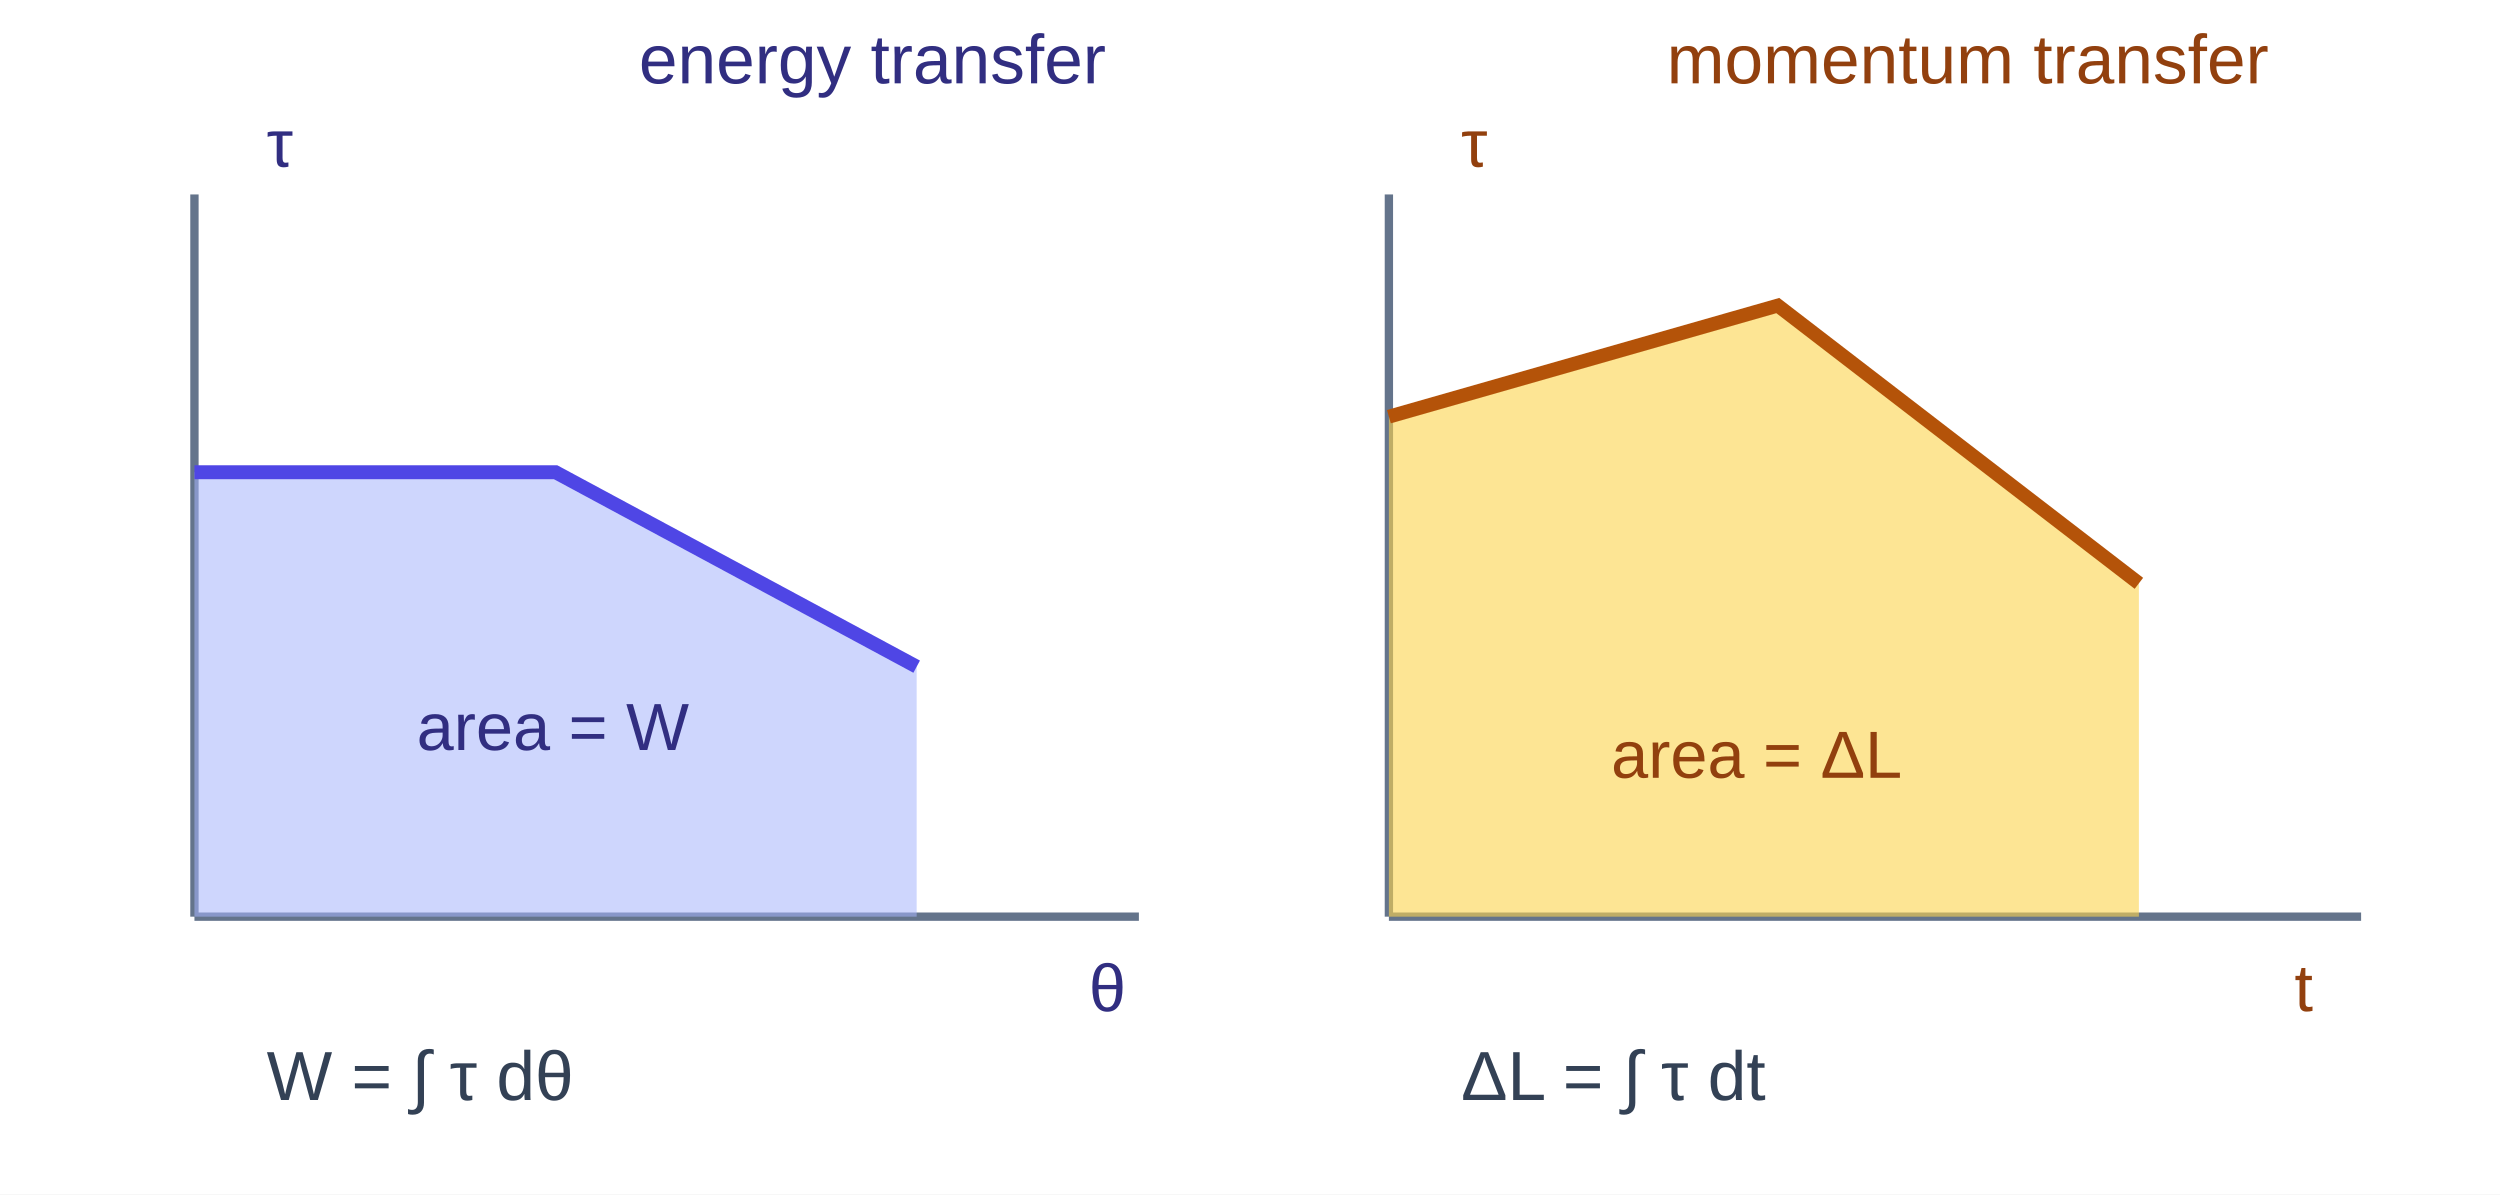
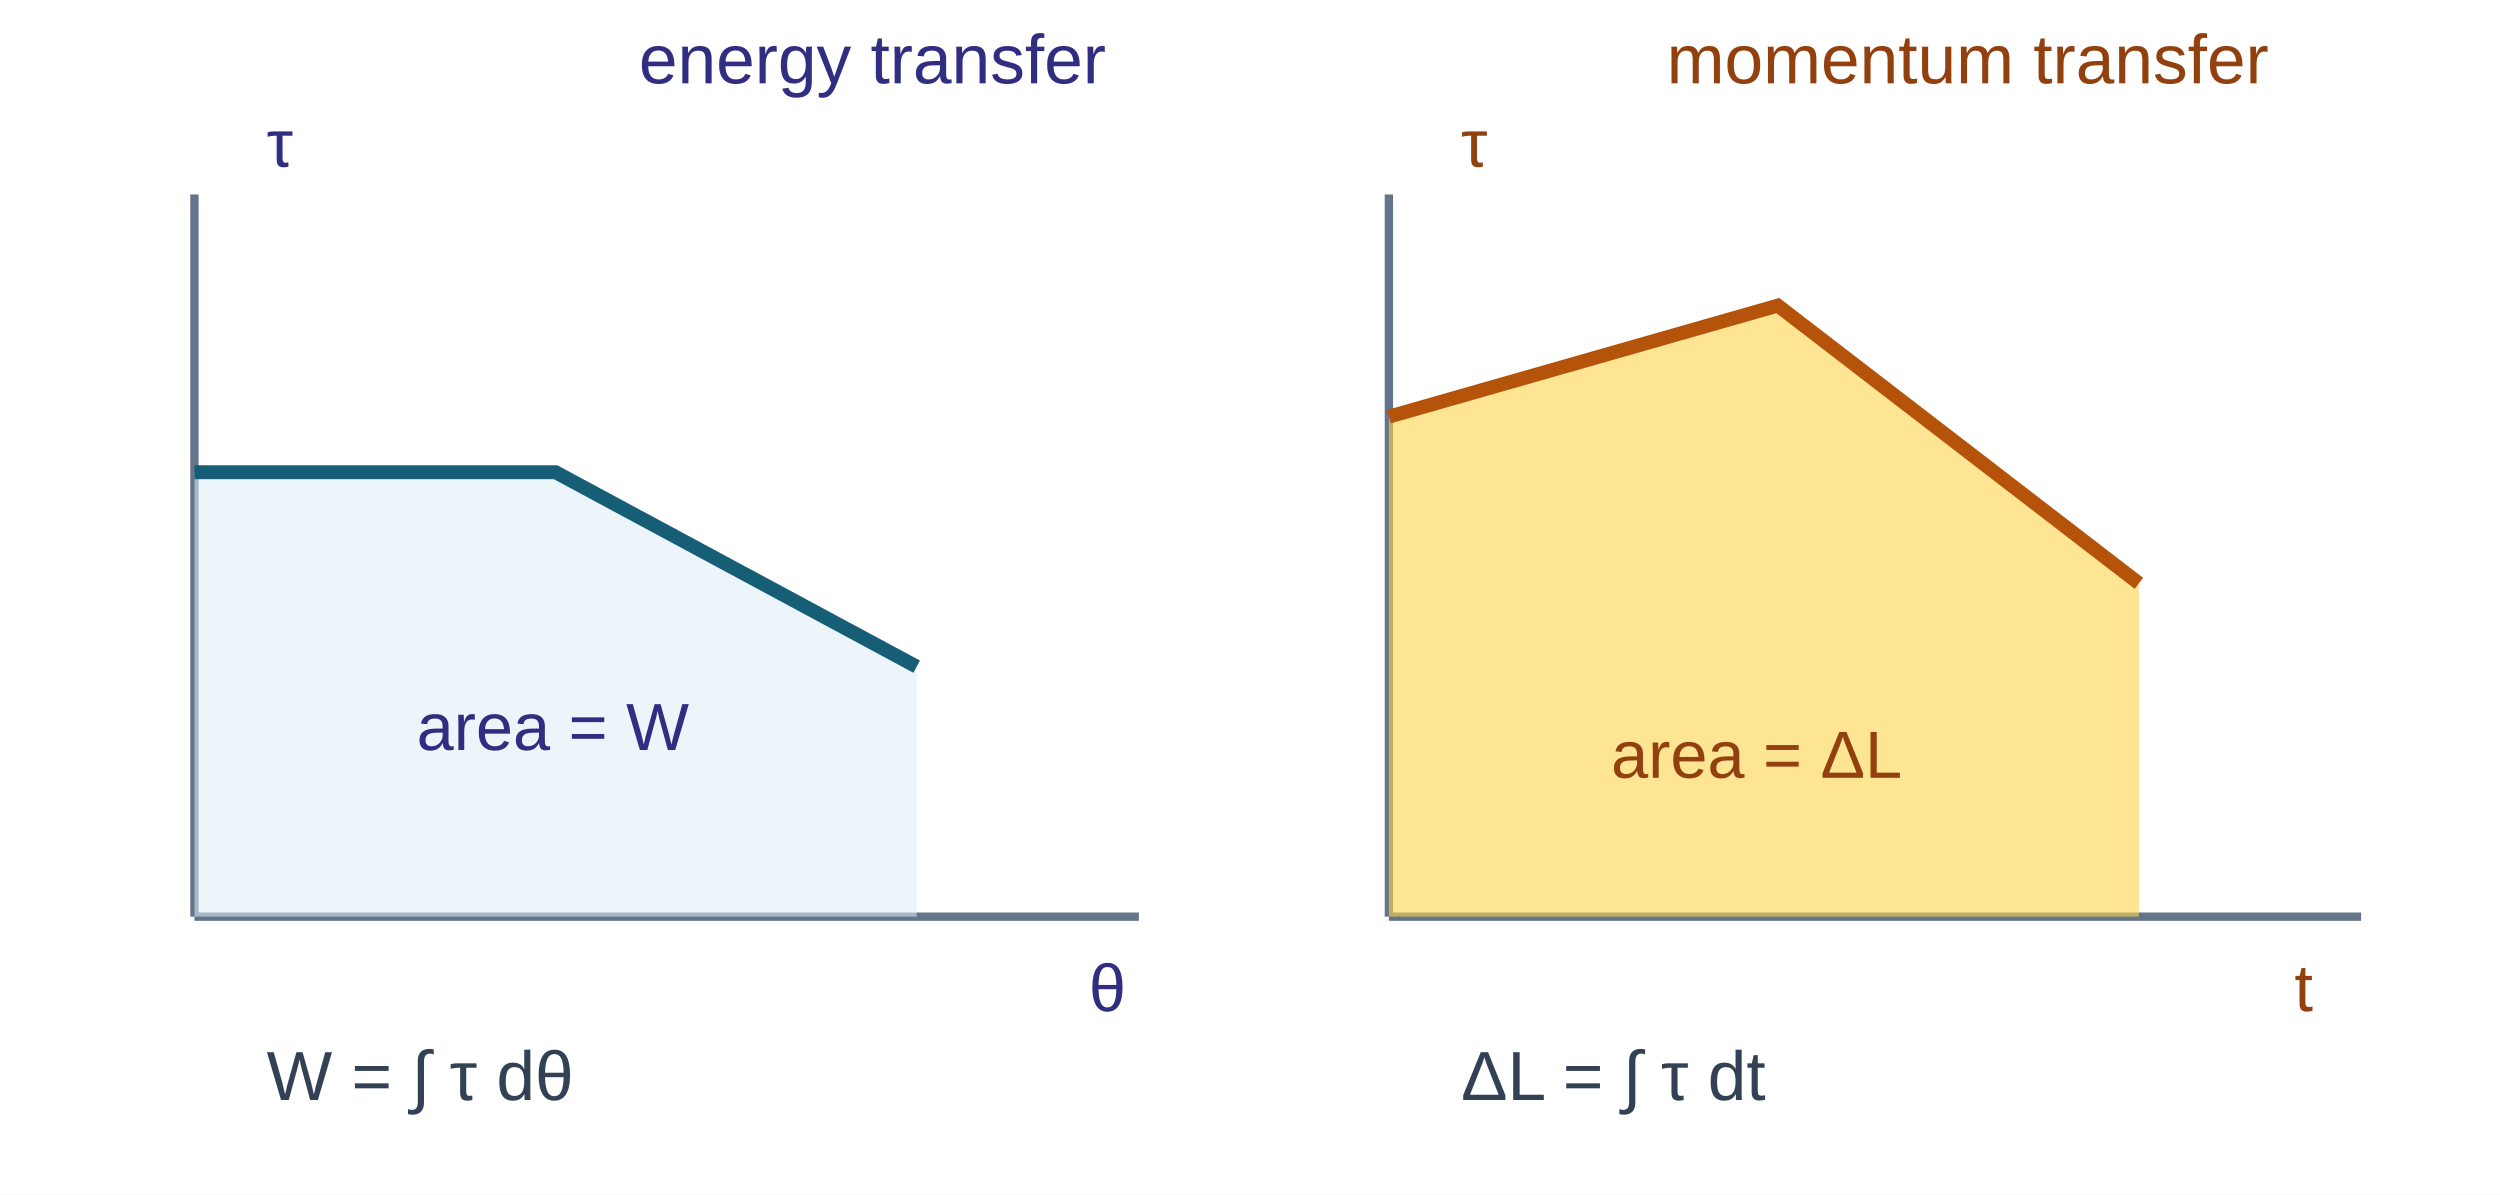
<svg xmlns="http://www.w3.org/2000/svg" viewBox="0 0 900 430" role="img" aria-labelledby="title desc">
  <rect width="900" height="430" fill="#ffffff" />
  <line x1="70" y1="330" x2="410" y2="330" stroke="#64748b" stroke-width="3" />
  <line x1="70" y1="330" x2="70" y2="70" stroke="#64748b" stroke-width="3" />
-   <path d="M70 330 L70 170 L200 170 L330 240 L330 330 Z" fill="#a5b4fc" opacity="0.55" />
-   <polyline points="70,170 200,170 330,240" fill="none" stroke="#4f46e5" stroke-width="5" />
+   <path d="M70 330 L70 170 L200 170 L330 240 L330 330 Z" fill="#DCEFF5" opacity="0.55" />
+   <polyline points="70,170 200,170 330,240" fill="none" stroke="#155E75" stroke-width="5" />
  <text x="150" y="270" font-family="Arial, sans-serif" font-size="24" fill="#312e81">area = W</text>
  <text x="96" y="60" font-family="Arial, sans-serif" font-size="24" fill="#312e81">τ</text>
  <text x="392" y="364" font-family="Arial, sans-serif" font-size="24" fill="#312e81">θ</text>
  <text x="96" y="396" font-family="Arial, sans-serif" font-size="25" fill="#334155">W = ∫ τ dθ</text>
  <line x1="500" y1="330" x2="850" y2="330" stroke="#64748b" stroke-width="3" />
  <line x1="500" y1="330" x2="500" y2="70" stroke="#64748b" stroke-width="3" />
  <path d="M500 330 L500 150 L640 110 L770 210 L770 330 Z" fill="#fcd34d" opacity="0.6" />
  <polyline points="500,150 640,110 770,210" fill="none" stroke="#b45309" stroke-width="5" />
  <text x="580" y="280" font-family="Arial, sans-serif" font-size="24" fill="#92400e">area = ΔL</text>
  <text x="526" y="60" font-family="Arial, sans-serif" font-size="24" fill="#92400e">τ</text>
  <text x="826" y="364" font-family="Arial, sans-serif" font-size="24" fill="#92400e">t</text>
  <text x="526" y="396" font-family="Arial, sans-serif" font-size="25" fill="#334155">ΔL = ∫ τ dt</text>
  <text x="230" y="30" font-family="Arial, sans-serif" font-size="25" fill="#312e81">energy transfer</text>
  <text x="600" y="30" font-family="Arial, sans-serif" font-size="25" fill="#92400e">momentum transfer</text>
</svg>
